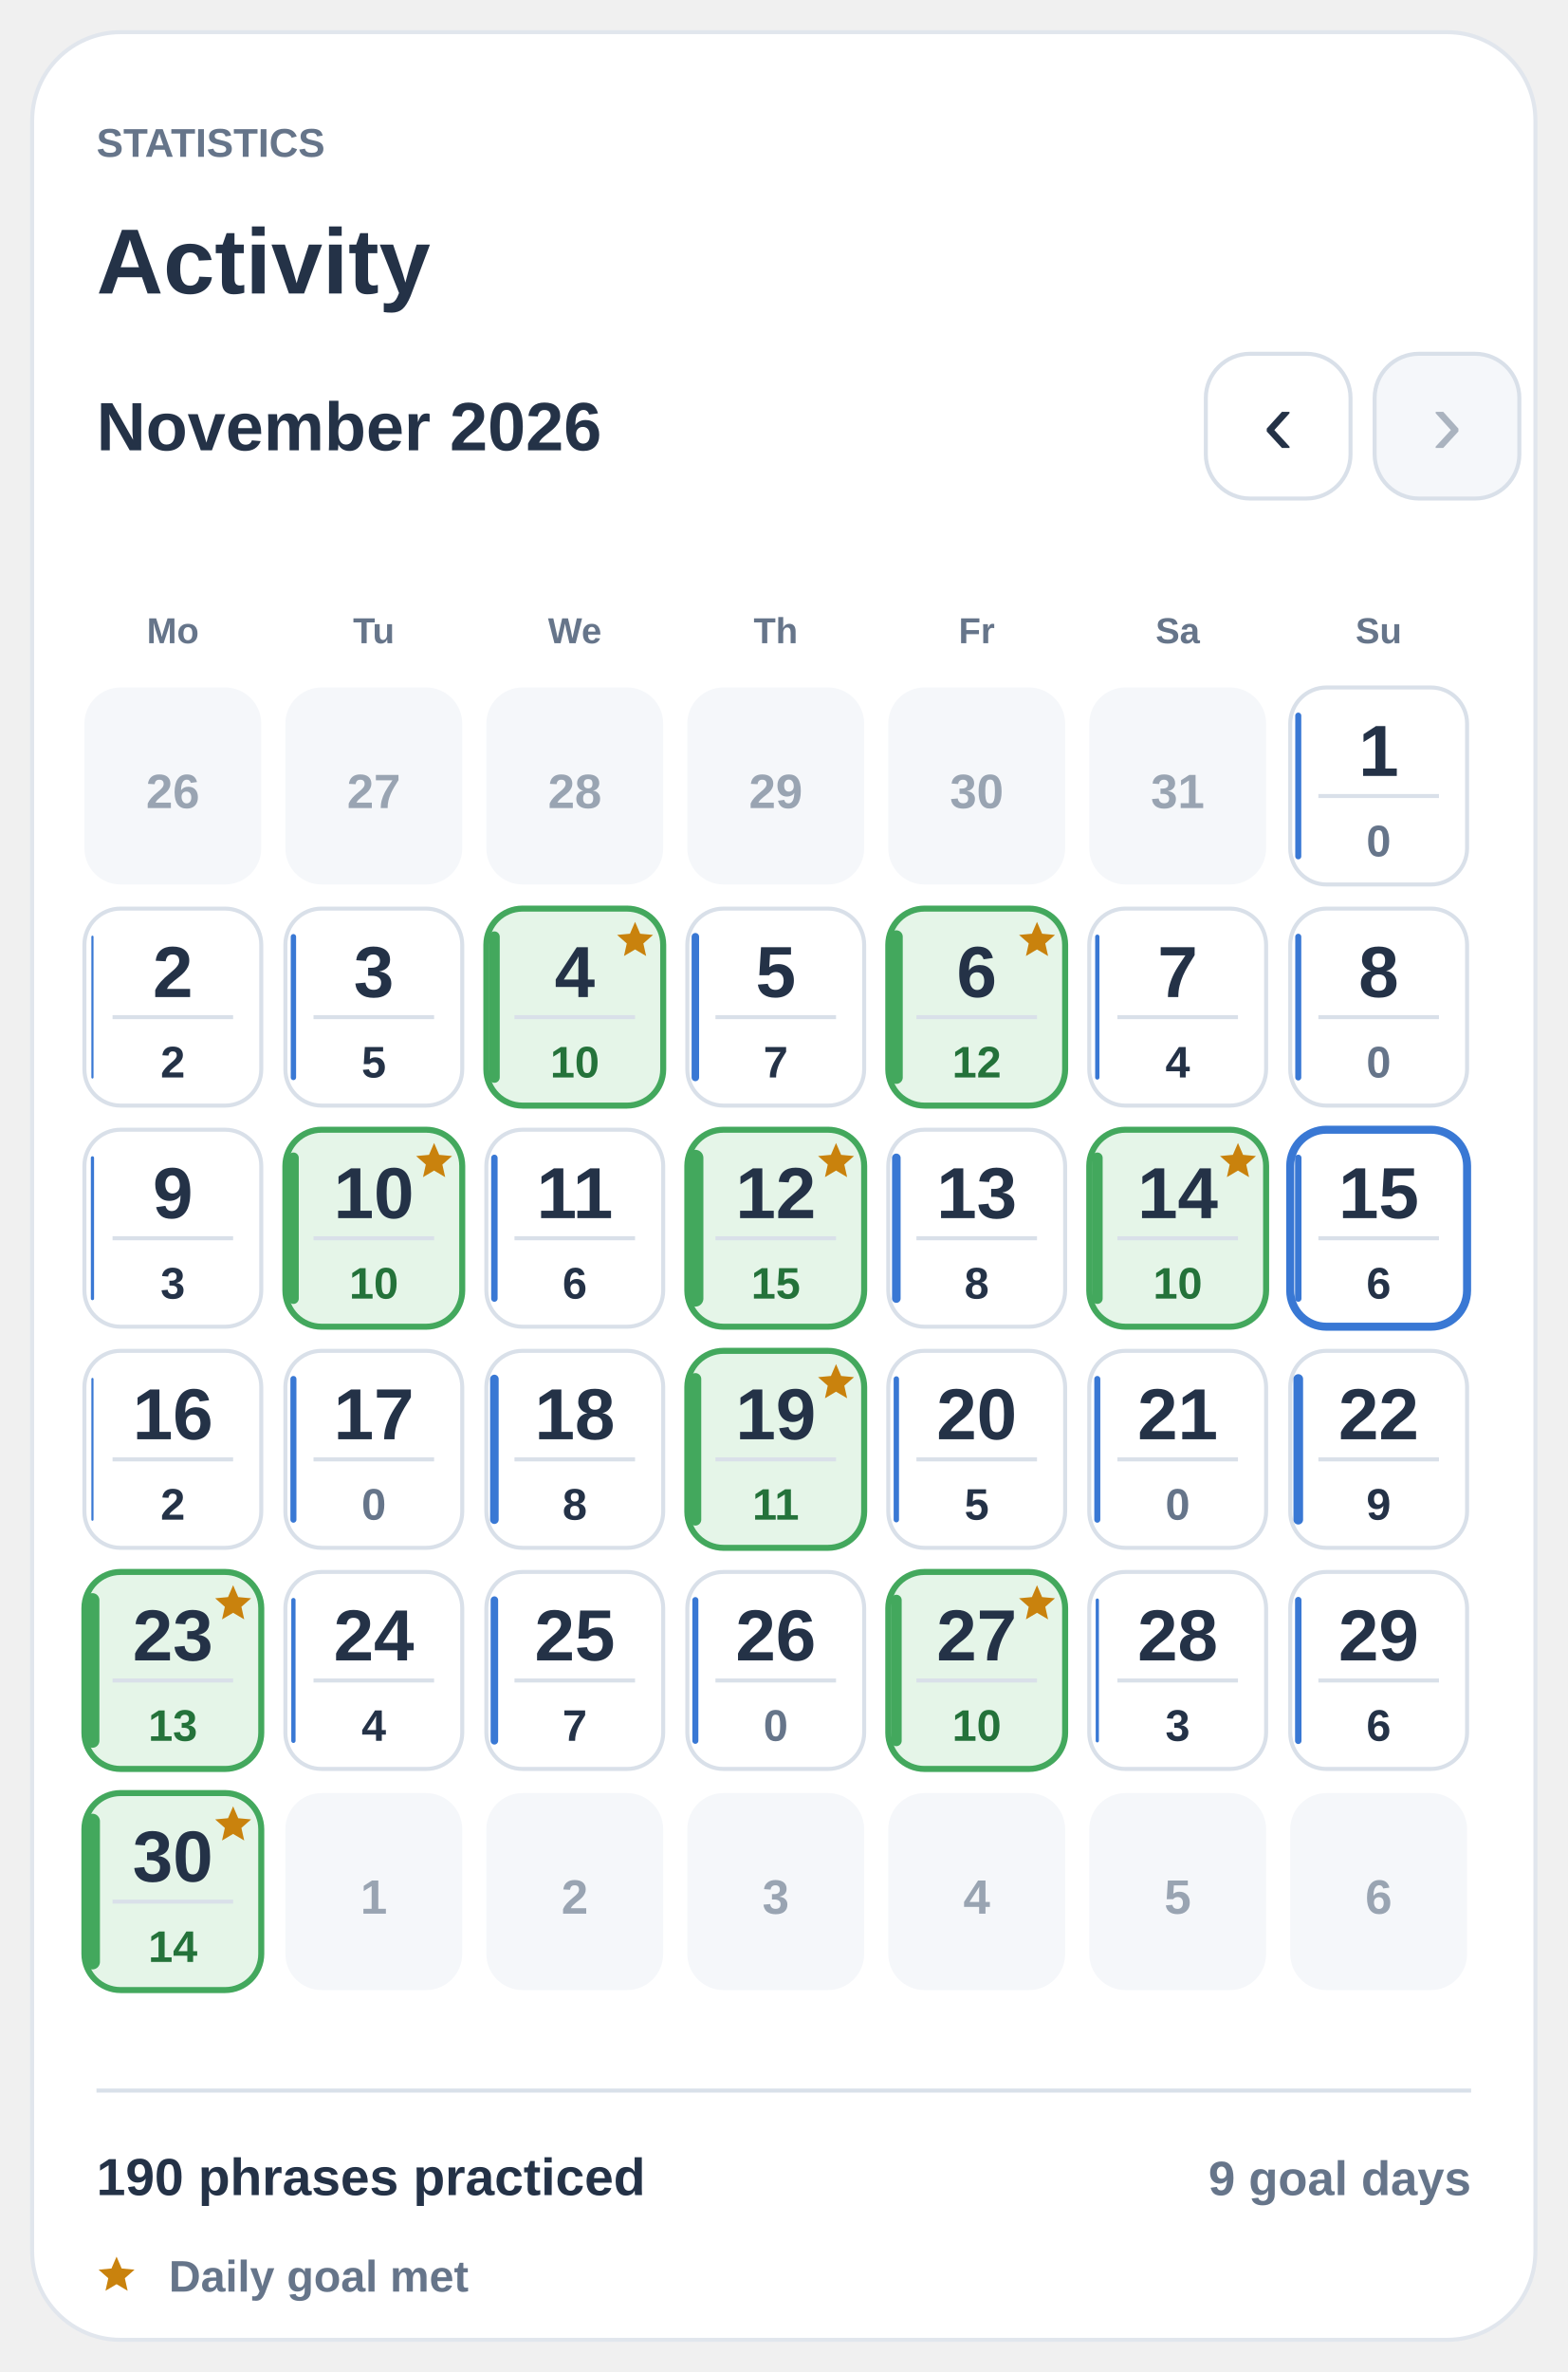
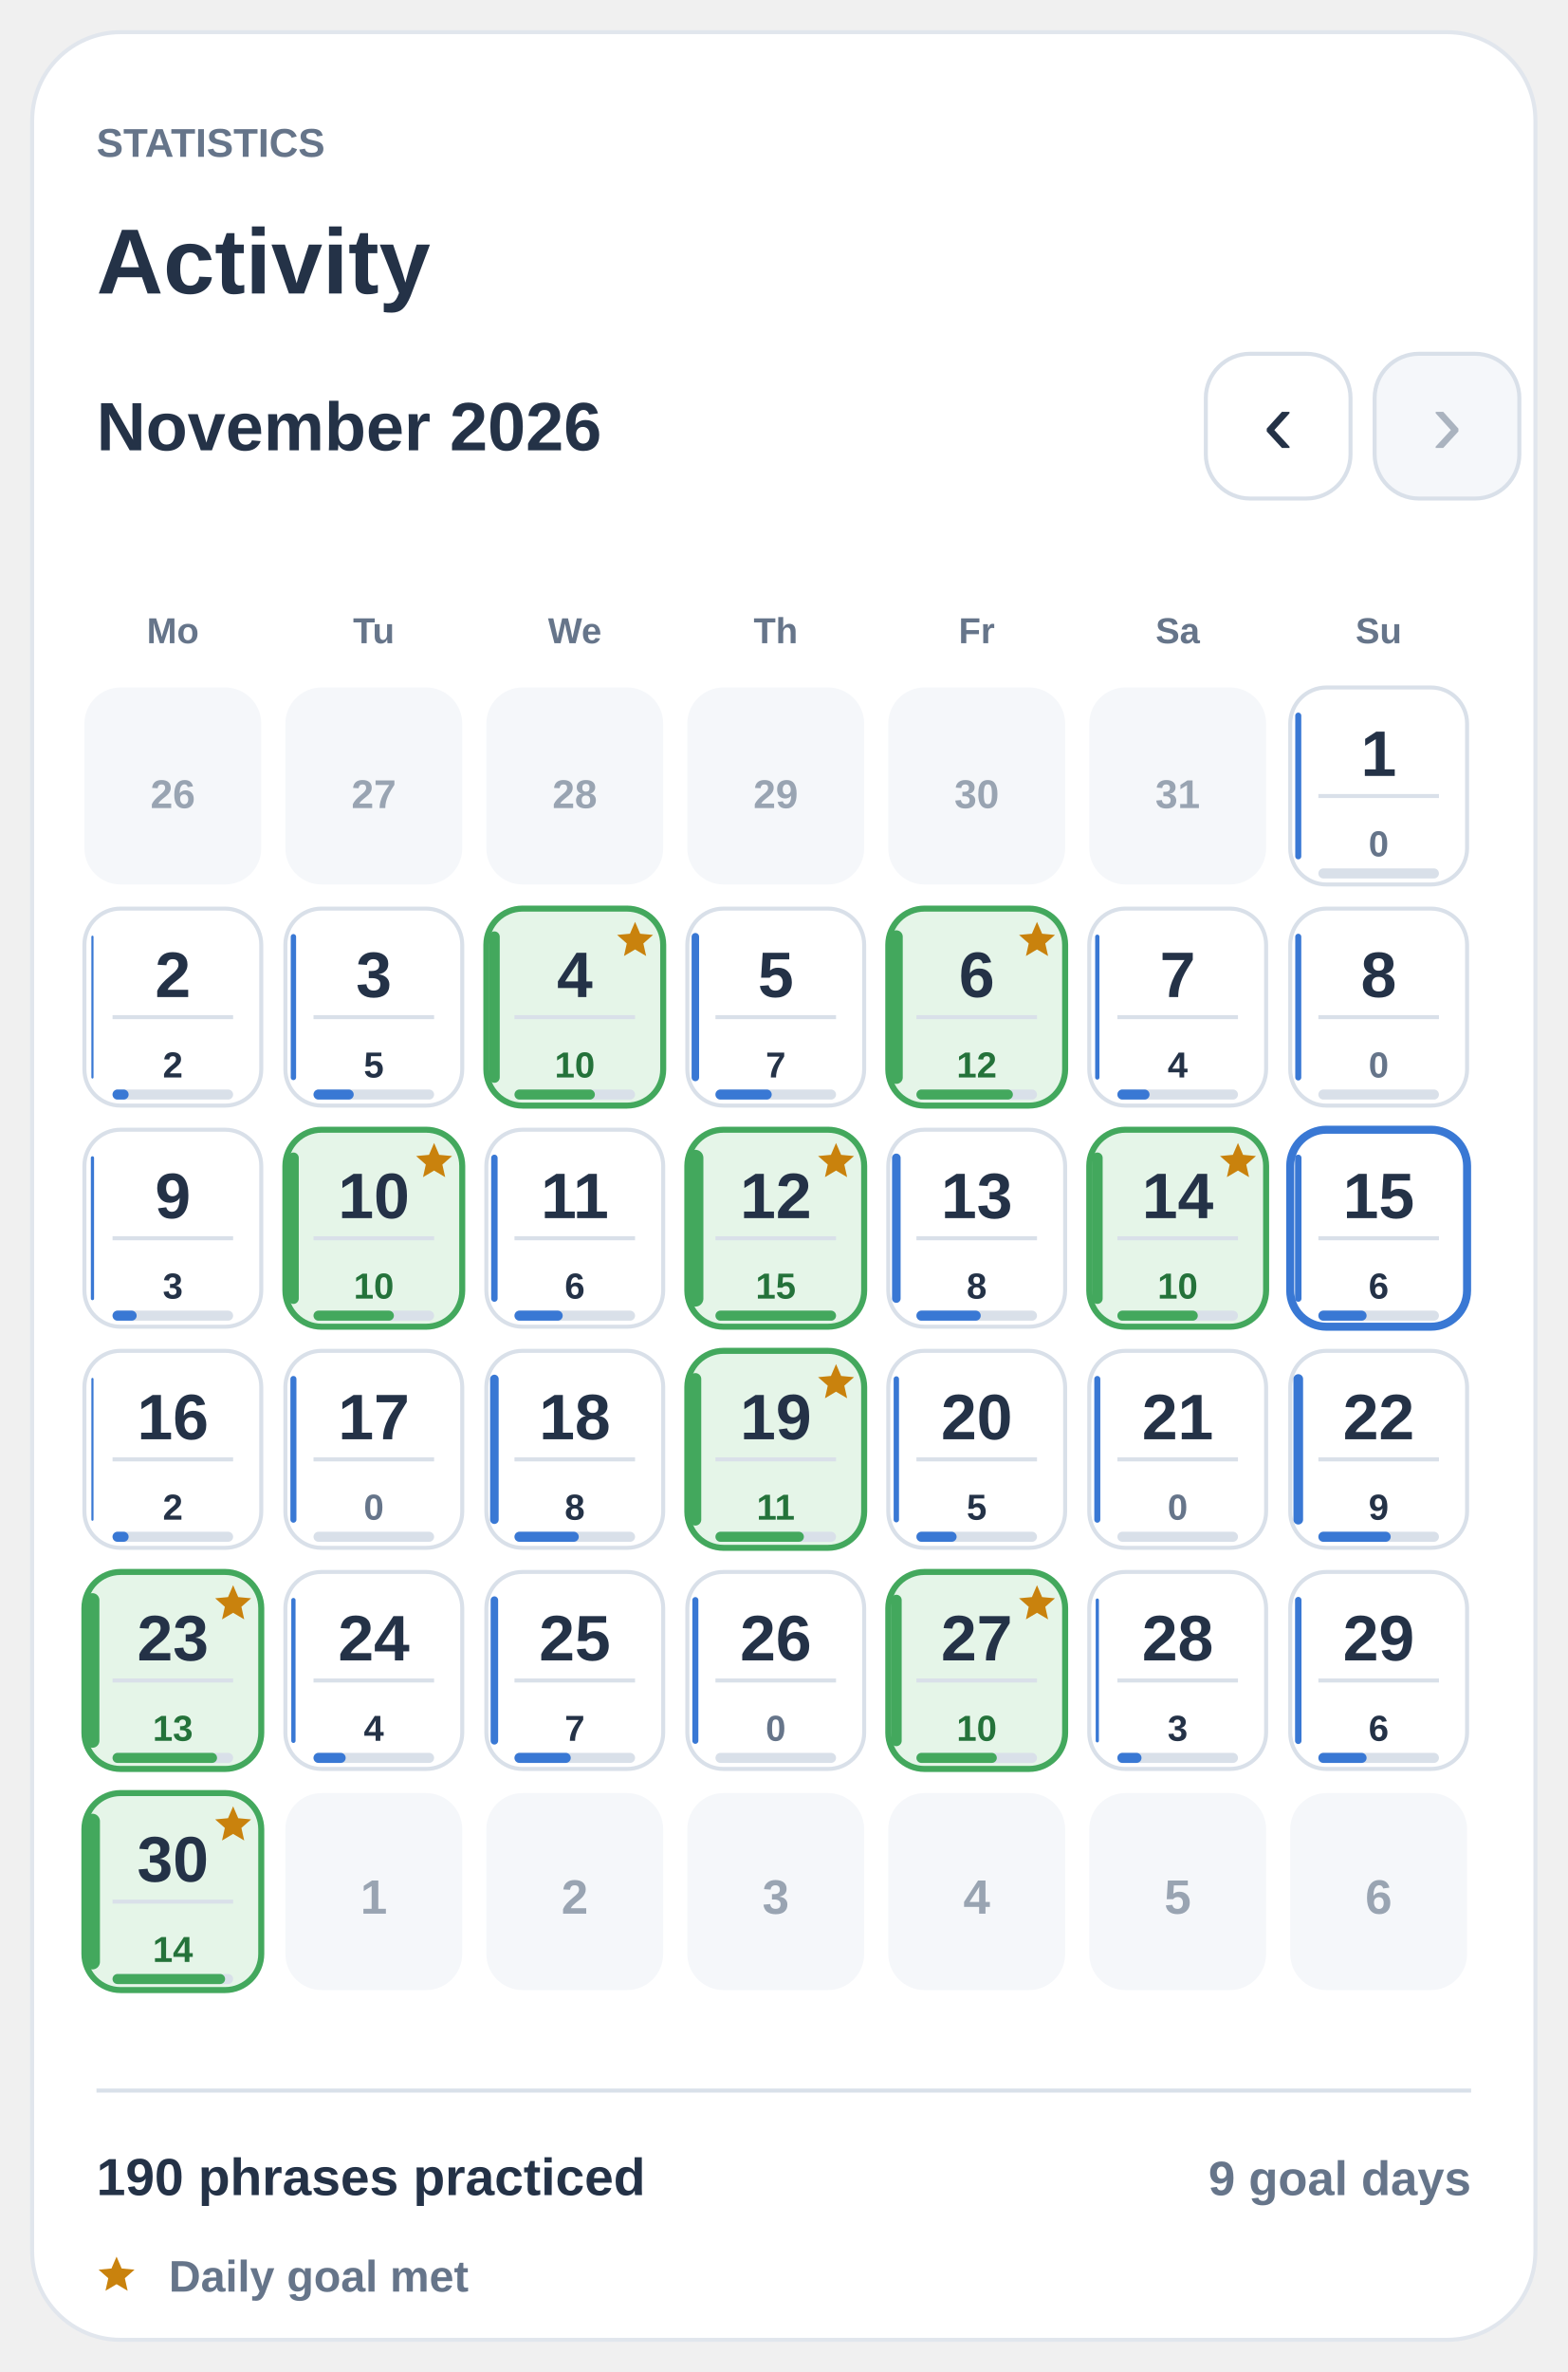
<svg xmlns="http://www.w3.org/2000/svg" viewBox="0 0 390 590" role="img" aria-labelledby="title description">
  <rect x="8" y="8" width="374" height="574" rx="22" fill="#ffffff" stroke="#e1e6ed" />
  <text x="24" y="39" fill="#66758a" font-family="Arial,sans-serif" font-size="10" font-weight="700" text-anchor="start">STATISTICS</text>
  <text x="24" y="73" fill="#243247" font-family="Arial,sans-serif" font-size="23" font-weight="700" text-anchor="start">Activity</text>
  <text x="24" y="112" fill="#243247" font-family="Arial,sans-serif" font-size="17" font-weight="700" text-anchor="start">November 2026</text>
  <g role="group" aria-label="Month navigation">
    <rect x="300" y="88" width="36" height="36" rx="11" fill="#ffffff" stroke="#d9e0e9" />
    <text x="318" y="113" fill="#243247" font-family="Arial,sans-serif" font-size="23" font-weight="400" text-anchor="middle">‹</text>
    <rect x="342" y="88" width="36" height="36" rx="11" fill="#f5f7fa" stroke="#d9e0e9" />
    <text x="360" y="113" fill="#aab3bf" font-family="Arial,sans-serif" font-size="23" font-weight="400" text-anchor="middle">›</text>
  </g>
  <g role="grid" aria-label="November 2026 practice activity">
    <text x="43" y="160" fill="#66758a" font-family="Arial,sans-serif" font-size="9" font-weight="700" text-anchor="middle">Mo</text>
    <text x="93" y="160" fill="#66758a" font-family="Arial,sans-serif" font-size="9" font-weight="700" text-anchor="middle">Tu</text>
    <text x="143" y="160" fill="#66758a" font-family="Arial,sans-serif" font-size="9" font-weight="700" text-anchor="middle">We</text>
    <text x="193" y="160" fill="#66758a" font-family="Arial,sans-serif" font-size="9" font-weight="700" text-anchor="middle">Th</text>
    <text x="243" y="160" fill="#66758a" font-family="Arial,sans-serif" font-size="9" font-weight="700" text-anchor="middle">Fr</text>
    <text x="293" y="160" fill="#66758a" font-family="Arial,sans-serif" font-size="9" font-weight="700" text-anchor="middle">Sa</text>
    <text x="343" y="160" fill="#66758a" font-family="Arial,sans-serif" font-size="9" font-weight="700" text-anchor="middle">Su</text>
    <rect x="21" y="171" width="44" height="49" rx="9" fill="#f5f7fa" />
-     <text x="43" y="201" fill="#99a4b2" font-family="Arial,sans-serif" font-size="12" font-weight="600" text-anchor="middle">26</text>
+     <text x="43" y="201" fill="#99a4b2" font-family="Arial,sans-serif" font-size="10" font-weight="600" text-anchor="middle">26</text>
    <rect x="71" y="171" width="44" height="49" rx="9" fill="#f5f7fa" />
-     <text x="93" y="201" fill="#99a4b2" font-family="Arial,sans-serif" font-size="12" font-weight="600" text-anchor="middle">27</text>
+     <text x="93" y="201" fill="#99a4b2" font-family="Arial,sans-serif" font-size="10" font-weight="600" text-anchor="middle">27</text>
    <rect x="121" y="171" width="44" height="49" rx="9" fill="#f5f7fa" />
-     <text x="143" y="201" fill="#99a4b2" font-family="Arial,sans-serif" font-size="12" font-weight="600" text-anchor="middle">28</text>
+     <text x="143" y="201" fill="#99a4b2" font-family="Arial,sans-serif" font-size="10" font-weight="600" text-anchor="middle">28</text>
    <rect x="171" y="171" width="44" height="49" rx="9" fill="#f5f7fa" />
-     <text x="193" y="201" fill="#99a4b2" font-family="Arial,sans-serif" font-size="12" font-weight="600" text-anchor="middle">29</text>
+     <text x="193" y="201" fill="#99a4b2" font-family="Arial,sans-serif" font-size="10" font-weight="600" text-anchor="middle">29</text>
    <rect x="221" y="171" width="44" height="49" rx="9" fill="#f5f7fa" />
-     <text x="243" y="201" fill="#99a4b2" font-family="Arial,sans-serif" font-size="12" font-weight="600" text-anchor="middle">30</text>
+     <text x="243" y="201" fill="#99a4b2" font-family="Arial,sans-serif" font-size="10" font-weight="600" text-anchor="middle">30</text>
    <rect x="271" y="171" width="44" height="49" rx="9" fill="#f5f7fa" />
-     <text x="293" y="201" fill="#99a4b2" font-family="Arial,sans-serif" font-size="12" font-weight="600" text-anchor="middle">31</text>
+     <text x="293" y="201" fill="#99a4b2" font-family="Arial,sans-serif" font-size="10" font-weight="600" text-anchor="middle">31</text>
    <g role="gridcell" aria-label="November 1: 0 phrases">
      <rect x="321" y="171" width="44" height="49" rx="9" fill="#ffffff" stroke="#d9e0e9" stroke-width="1" />
-       <text x="343" y="193" fill="#243247" font-family="Arial,sans-serif" font-size="18" font-weight="700" text-anchor="middle">1</text>
+       <text x="343" y="193" fill="#243247" font-family="Arial,sans-serif" font-size="16" font-weight="700" text-anchor="middle">1</text>
      <path d="M328 198H358" stroke="#d9e0e9" />
      <path d="M323 178v35" stroke="#3978d4" stroke-width="1.5" stroke-linecap="round" />
-       <text x="343" y="213" fill="#66758a" font-family="Arial,sans-serif" font-size="11" font-weight="600" text-anchor="middle">0</text>
+       <text x="343" y="213" fill="#66758a" font-family="Arial,sans-serif" font-size="9" font-weight="600" text-anchor="middle">0</text>
+       <rect x="328" y="216" width="30" height="2.5" rx="1.25" fill="#d9e0e9" />
+       <rect x="328" y="216" width="0.0" height="2.5" rx="1.25" fill="#3978d4" />
    </g>
    <g role="gridcell" aria-label="November 2: 2 phrases">
      <rect x="21" y="226" width="44" height="49" rx="9" fill="#ffffff" stroke="#d9e0e9" stroke-width="1" />
-       <text x="43" y="248" fill="#243247" font-family="Arial,sans-serif" font-size="18" font-weight="700" text-anchor="middle">2</text>
+       <text x="43" y="248" fill="#243247" font-family="Arial,sans-serif" font-size="16" font-weight="700" text-anchor="middle">2</text>
      <path d="M28 253H58" stroke="#d9e0e9" />
      <path d="M23 233v35" stroke="#3978d4" stroke-width="0.533" stroke-linecap="round" />
-       <text x="43" y="268" fill="#243247" font-family="Arial,sans-serif" font-size="11" font-weight="600" text-anchor="middle">2</text>
+       <text x="43" y="268" fill="#243247" font-family="Arial,sans-serif" font-size="9" font-weight="600" text-anchor="middle">2</text>
+       <rect x="28" y="271" width="30" height="2.5" rx="1.25" fill="#d9e0e9" />
+       <rect x="28" y="271" width="4.0" height="2.5" rx="1.25" fill="#3978d4" />
    </g>
    <g role="gridcell" aria-label="November 3: 5 phrases">
      <rect x="71" y="226" width="44" height="49" rx="9" fill="#ffffff" stroke="#d9e0e9" stroke-width="1" />
-       <text x="93" y="248" fill="#243247" font-family="Arial,sans-serif" font-size="18" font-weight="700" text-anchor="middle">3</text>
+       <text x="93" y="248" fill="#243247" font-family="Arial,sans-serif" font-size="16" font-weight="700" text-anchor="middle">3</text>
      <path d="M78 253H108" stroke="#d9e0e9" />
      <path d="M73 233v35" stroke="#3978d4" stroke-width="1.333" stroke-linecap="round" />
-       <text x="93" y="268" fill="#243247" font-family="Arial,sans-serif" font-size="11" font-weight="600" text-anchor="middle">5</text>
+       <text x="93" y="268" fill="#243247" font-family="Arial,sans-serif" font-size="9" font-weight="600" text-anchor="middle">5</text>
+       <rect x="78" y="271" width="30" height="2.5" rx="1.25" fill="#d9e0e9" />
+       <rect x="78" y="271" width="10.0" height="2.5" rx="1.25" fill="#3978d4" />
    </g>
    <g role="gridcell" aria-label="November 4: 10 phrases, daily goal met">
      <rect x="121" y="226" width="44" height="49" rx="9" fill="#e5f5e8" stroke="#43a85d" stroke-width="1.5" />
-       <text x="143" y="248" fill="#243247" font-family="Arial,sans-serif" font-size="18" font-weight="700" text-anchor="middle">4</text>
+       <text x="143" y="248" fill="#243247" font-family="Arial,sans-serif" font-size="16" font-weight="700" text-anchor="middle">4</text>
      <path d="M128 253H158" stroke="#d9e0e9" />
      <path d="M123 233v35" stroke="#43a85d" stroke-width="2.667" stroke-linecap="round" />
-       <text x="143" y="268" fill="#24723a" font-family="Arial,sans-serif" font-size="11" font-weight="600" text-anchor="middle">10</text>
+       <text x="143" y="268" fill="#24723a" font-family="Arial,sans-serif" font-size="9" font-weight="600" text-anchor="middle">10</text>
      <polygon points="158.00,229.30 159.27,232.25 162.47,232.55 160.06,234.67 160.76,237.80 158.00,236.16 155.24,237.80 155.94,234.67 153.53,232.55 156.73,232.25" fill="#c9820d" aria-hidden="true" />
+       <rect x="128" y="271" width="30" height="2.5" rx="1.25" fill="#d9e0e9" />
+       <rect x="128" y="271" width="20.0" height="2.5" rx="1.25" fill="#43a85d" />
    </g>
    <g role="gridcell" aria-label="November 5: 7 phrases">
      <rect x="171" y="226" width="44" height="49" rx="9" fill="#ffffff" stroke="#d9e0e9" stroke-width="1" />
-       <text x="193" y="248" fill="#243247" font-family="Arial,sans-serif" font-size="18" font-weight="700" text-anchor="middle">5</text>
+       <text x="193" y="248" fill="#243247" font-family="Arial,sans-serif" font-size="16" font-weight="700" text-anchor="middle">5</text>
      <path d="M178 253H208" stroke="#d9e0e9" />
      <path d="M173 233v35" stroke="#3978d4" stroke-width="1.867" stroke-linecap="round" />
-       <text x="193" y="268" fill="#243247" font-family="Arial,sans-serif" font-size="11" font-weight="600" text-anchor="middle">7</text>
+       <text x="193" y="268" fill="#243247" font-family="Arial,sans-serif" font-size="9" font-weight="600" text-anchor="middle">7</text>
+       <rect x="178" y="271" width="30" height="2.5" rx="1.25" fill="#d9e0e9" />
+       <rect x="178" y="271" width="14.0" height="2.5" rx="1.25" fill="#3978d4" />
    </g>
    <g role="gridcell" aria-label="November 6: 12 phrases, daily goal met">
      <rect x="221" y="226" width="44" height="49" rx="9" fill="#e5f5e8" stroke="#43a85d" stroke-width="1.5" />
-       <text x="243" y="248" fill="#243247" font-family="Arial,sans-serif" font-size="18" font-weight="700" text-anchor="middle">6</text>
+       <text x="243" y="248" fill="#243247" font-family="Arial,sans-serif" font-size="16" font-weight="700" text-anchor="middle">6</text>
      <path d="M228 253H258" stroke="#d9e0e9" />
      <path d="M223 233v35" stroke="#43a85d" stroke-width="3.2" stroke-linecap="round" />
-       <text x="243" y="268" fill="#24723a" font-family="Arial,sans-serif" font-size="11" font-weight="600" text-anchor="middle">12</text>
+       <text x="243" y="268" fill="#24723a" font-family="Arial,sans-serif" font-size="9" font-weight="600" text-anchor="middle">12</text>
      <polygon points="258.00,229.30 259.27,232.25 262.47,232.55 260.06,234.67 260.76,237.80 258.00,236.16 255.24,237.80 255.94,234.67 253.53,232.55 256.73,232.25" fill="#c9820d" aria-hidden="true" />
+       <rect x="228" y="271" width="30" height="2.5" rx="1.25" fill="#d9e0e9" />
+       <rect x="228" y="271" width="24.0" height="2.5" rx="1.25" fill="#43a85d" />
    </g>
    <g role="gridcell" aria-label="November 7: 4 phrases">
      <rect x="271" y="226" width="44" height="49" rx="9" fill="#ffffff" stroke="#d9e0e9" stroke-width="1" />
-       <text x="293" y="248" fill="#243247" font-family="Arial,sans-serif" font-size="18" font-weight="700" text-anchor="middle">7</text>
+       <text x="293" y="248" fill="#243247" font-family="Arial,sans-serif" font-size="16" font-weight="700" text-anchor="middle">7</text>
      <path d="M278 253H308" stroke="#d9e0e9" />
      <path d="M273 233v35" stroke="#3978d4" stroke-width="1.067" stroke-linecap="round" />
-       <text x="293" y="268" fill="#243247" font-family="Arial,sans-serif" font-size="11" font-weight="600" text-anchor="middle">4</text>
+       <text x="293" y="268" fill="#243247" font-family="Arial,sans-serif" font-size="9" font-weight="600" text-anchor="middle">4</text>
+       <rect x="278" y="271" width="30" height="2.5" rx="1.25" fill="#d9e0e9" />
+       <rect x="278" y="271" width="8.0" height="2.5" rx="1.25" fill="#3978d4" />
    </g>
    <g role="gridcell" aria-label="November 8: 0 phrases">
      <rect x="321" y="226" width="44" height="49" rx="9" fill="#ffffff" stroke="#d9e0e9" stroke-width="1" />
-       <text x="343" y="248" fill="#243247" font-family="Arial,sans-serif" font-size="18" font-weight="700" text-anchor="middle">8</text>
+       <text x="343" y="248" fill="#243247" font-family="Arial,sans-serif" font-size="16" font-weight="700" text-anchor="middle">8</text>
      <path d="M328 253H358" stroke="#d9e0e9" />
      <path d="M323 233v35" stroke="#3978d4" stroke-width="1.5" stroke-linecap="round" />
-       <text x="343" y="268" fill="#66758a" font-family="Arial,sans-serif" font-size="11" font-weight="600" text-anchor="middle">0</text>
+       <text x="343" y="268" fill="#66758a" font-family="Arial,sans-serif" font-size="9" font-weight="600" text-anchor="middle">0</text>
+       <rect x="328" y="271" width="30" height="2.5" rx="1.25" fill="#d9e0e9" />
+       <rect x="328" y="271" width="0.0" height="2.5" rx="1.25" fill="#3978d4" />
    </g>
    <g role="gridcell" aria-label="November 9: 3 phrases">
      <rect x="21" y="281" width="44" height="49" rx="9" fill="#ffffff" stroke="#d9e0e9" stroke-width="1" />
-       <text x="43" y="303" fill="#243247" font-family="Arial,sans-serif" font-size="18" font-weight="700" text-anchor="middle">9</text>
+       <text x="43" y="303" fill="#243247" font-family="Arial,sans-serif" font-size="16" font-weight="700" text-anchor="middle">9</text>
      <path d="M28 308H58" stroke="#d9e0e9" />
      <path d="M23 288v35" stroke="#3978d4" stroke-width="0.8" stroke-linecap="round" />
-       <text x="43" y="323" fill="#243247" font-family="Arial,sans-serif" font-size="11" font-weight="600" text-anchor="middle">3</text>
+       <text x="43" y="323" fill="#243247" font-family="Arial,sans-serif" font-size="9" font-weight="600" text-anchor="middle">3</text>
+       <rect x="28" y="326" width="30" height="2.5" rx="1.25" fill="#d9e0e9" />
+       <rect x="28" y="326" width="6.0" height="2.5" rx="1.25" fill="#3978d4" />
    </g>
    <g role="gridcell" aria-label="November 10: 10 phrases, daily goal met">
      <rect x="71" y="281" width="44" height="49" rx="9" fill="#e5f5e8" stroke="#43a85d" stroke-width="1.5" />
-       <text x="93" y="303" fill="#243247" font-family="Arial,sans-serif" font-size="18" font-weight="700" text-anchor="middle">10</text>
+       <text x="93" y="303" fill="#243247" font-family="Arial,sans-serif" font-size="16" font-weight="700" text-anchor="middle">10</text>
      <path d="M78 308H108" stroke="#d9e0e9" />
      <path d="M73 288v35" stroke="#43a85d" stroke-width="2.667" stroke-linecap="round" />
-       <text x="93" y="323" fill="#24723a" font-family="Arial,sans-serif" font-size="11" font-weight="600" text-anchor="middle">10</text>
+       <text x="93" y="323" fill="#24723a" font-family="Arial,sans-serif" font-size="9" font-weight="600" text-anchor="middle">10</text>
      <polygon points="108.00,284.30 109.27,287.25 112.47,287.55 110.06,289.67 110.76,292.80 108.00,291.16 105.24,292.80 105.94,289.67 103.53,287.55 106.73,287.25" fill="#c9820d" aria-hidden="true" />
+       <rect x="78" y="326" width="30" height="2.5" rx="1.25" fill="#d9e0e9" />
+       <rect x="78" y="326" width="20.0" height="2.5" rx="1.25" fill="#43a85d" />
    </g>
    <g role="gridcell" aria-label="November 11: 6 phrases">
      <rect x="121" y="281" width="44" height="49" rx="9" fill="#ffffff" stroke="#d9e0e9" stroke-width="1" />
-       <text x="143" y="303" fill="#243247" font-family="Arial,sans-serif" font-size="18" font-weight="700" text-anchor="middle">11</text>
+       <text x="143" y="303" fill="#243247" font-family="Arial,sans-serif" font-size="16" font-weight="700" text-anchor="middle">11</text>
      <path d="M128 308H158" stroke="#d9e0e9" />
      <path d="M123 288v35" stroke="#3978d4" stroke-width="1.6" stroke-linecap="round" />
-       <text x="143" y="323" fill="#243247" font-family="Arial,sans-serif" font-size="11" font-weight="600" text-anchor="middle">6</text>
+       <text x="143" y="323" fill="#243247" font-family="Arial,sans-serif" font-size="9" font-weight="600" text-anchor="middle">6</text>
+       <rect x="128" y="326" width="30" height="2.5" rx="1.25" fill="#d9e0e9" />
+       <rect x="128" y="326" width="12.0" height="2.5" rx="1.25" fill="#3978d4" />
    </g>
    <g role="gridcell" aria-label="November 12: 15 phrases, daily goal met">
      <rect x="171" y="281" width="44" height="49" rx="9" fill="#e5f5e8" stroke="#43a85d" stroke-width="1.5" />
-       <text x="193" y="303" fill="#243247" font-family="Arial,sans-serif" font-size="18" font-weight="700" text-anchor="middle">12</text>
+       <text x="193" y="303" fill="#243247" font-family="Arial,sans-serif" font-size="16" font-weight="700" text-anchor="middle">12</text>
      <path d="M178 308H208" stroke="#d9e0e9" />
      <path d="M173 288v35" stroke="#43a85d" stroke-width="4" stroke-linecap="round" />
-       <text x="193" y="323" fill="#24723a" font-family="Arial,sans-serif" font-size="11" font-weight="600" text-anchor="middle">15</text>
+       <text x="193" y="323" fill="#24723a" font-family="Arial,sans-serif" font-size="9" font-weight="600" text-anchor="middle">15</text>
      <polygon points="208.00,284.30 209.27,287.25 212.47,287.55 210.06,289.67 210.76,292.80 208.00,291.16 205.24,292.80 205.94,289.67 203.53,287.55 206.73,287.25" fill="#c9820d" aria-hidden="true" />
+       <rect x="178" y="326" width="30" height="2.5" rx="1.25" fill="#d9e0e9" />
+       <rect x="178" y="326" width="30.0" height="2.5" rx="1.25" fill="#43a85d" />
    </g>
    <g role="gridcell" aria-label="November 13: 8 phrases">
      <rect x="221" y="281" width="44" height="49" rx="9" fill="#ffffff" stroke="#d9e0e9" stroke-width="1" />
-       <text x="243" y="303" fill="#243247" font-family="Arial,sans-serif" font-size="18" font-weight="700" text-anchor="middle">13</text>
+       <text x="243" y="303" fill="#243247" font-family="Arial,sans-serif" font-size="16" font-weight="700" text-anchor="middle">13</text>
      <path d="M228 308H258" stroke="#d9e0e9" />
      <path d="M223 288v35" stroke="#3978d4" stroke-width="2.133" stroke-linecap="round" />
-       <text x="243" y="323" fill="#243247" font-family="Arial,sans-serif" font-size="11" font-weight="600" text-anchor="middle">8</text>
+       <text x="243" y="323" fill="#243247" font-family="Arial,sans-serif" font-size="9" font-weight="600" text-anchor="middle">8</text>
+       <rect x="228" y="326" width="30" height="2.5" rx="1.25" fill="#d9e0e9" />
+       <rect x="228" y="326" width="16.0" height="2.5" rx="1.25" fill="#3978d4" />
    </g>
    <g role="gridcell" aria-label="November 14: 10 phrases, daily goal met">
      <rect x="271" y="281" width="44" height="49" rx="9" fill="#e5f5e8" stroke="#43a85d" stroke-width="1.5" />
-       <text x="293" y="303" fill="#243247" font-family="Arial,sans-serif" font-size="18" font-weight="700" text-anchor="middle">14</text>
+       <text x="293" y="303" fill="#243247" font-family="Arial,sans-serif" font-size="16" font-weight="700" text-anchor="middle">14</text>
      <path d="M278 308H308" stroke="#d9e0e9" />
      <path d="M273 288v35" stroke="#43a85d" stroke-width="2.667" stroke-linecap="round" />
-       <text x="293" y="323" fill="#24723a" font-family="Arial,sans-serif" font-size="11" font-weight="600" text-anchor="middle">10</text>
+       <text x="293" y="323" fill="#24723a" font-family="Arial,sans-serif" font-size="9" font-weight="600" text-anchor="middle">10</text>
      <polygon points="308.00,284.30 309.27,287.25 312.47,287.55 310.06,289.67 310.76,292.80 308.00,291.16 305.24,292.80 305.94,289.67 303.53,287.55 306.73,287.25" fill="#c9820d" aria-hidden="true" />
+       <rect x="278" y="326" width="30" height="2.5" rx="1.25" fill="#d9e0e9" />
+       <rect x="278" y="326" width="20.0" height="2.5" rx="1.25" fill="#43a85d" />
    </g>
    <g role="gridcell" aria-label="November 15: 6 phrases, today">
      <rect x="321" y="281" width="44" height="49" rx="9" fill="#ffffff" stroke="#3978d4" stroke-width="2" />
-       <text x="343" y="303" fill="#243247" font-family="Arial,sans-serif" font-size="18" font-weight="700" text-anchor="middle">15</text>
+       <text x="343" y="303" fill="#243247" font-family="Arial,sans-serif" font-size="16" font-weight="700" text-anchor="middle">15</text>
      <path d="M328 308H358" stroke="#d9e0e9" />
      <path d="M323 288v35" stroke="#3978d4" stroke-width="1.6" stroke-linecap="round" />
-       <text x="343" y="323" fill="#243247" font-family="Arial,sans-serif" font-size="11" font-weight="600" text-anchor="middle">6</text>
+       <text x="343" y="323" fill="#243247" font-family="Arial,sans-serif" font-size="9" font-weight="600" text-anchor="middle">6</text>
+       <rect x="328" y="326" width="30" height="2.5" rx="1.25" fill="#d9e0e9" />
+       <rect x="328" y="326" width="12.0" height="2.5" rx="1.25" fill="#3978d4" />
    </g>
    <g role="gridcell" aria-label="November 16: 2 phrases">
      <rect x="21" y="336" width="44" height="49" rx="9" fill="#ffffff" stroke="#d9e0e9" stroke-width="1" />
-       <text x="43" y="358" fill="#243247" font-family="Arial,sans-serif" font-size="18" font-weight="700" text-anchor="middle">16</text>
+       <text x="43" y="358" fill="#243247" font-family="Arial,sans-serif" font-size="16" font-weight="700" text-anchor="middle">16</text>
      <path d="M28 363H58" stroke="#d9e0e9" />
      <path d="M23 343v35" stroke="#3978d4" stroke-width="0.533" stroke-linecap="round" />
-       <text x="43" y="378" fill="#243247" font-family="Arial,sans-serif" font-size="11" font-weight="600" text-anchor="middle">2</text>
+       <text x="43" y="378" fill="#243247" font-family="Arial,sans-serif" font-size="9" font-weight="600" text-anchor="middle">2</text>
+       <rect x="28" y="381" width="30" height="2.5" rx="1.25" fill="#d9e0e9" />
+       <rect x="28" y="381" width="4.0" height="2.5" rx="1.25" fill="#3978d4" />
    </g>
    <g role="gridcell" aria-label="November 17: 0 phrases">
      <rect x="71" y="336" width="44" height="49" rx="9" fill="#ffffff" stroke="#d9e0e9" stroke-width="1" />
-       <text x="93" y="358" fill="#243247" font-family="Arial,sans-serif" font-size="18" font-weight="700" text-anchor="middle">17</text>
+       <text x="93" y="358" fill="#243247" font-family="Arial,sans-serif" font-size="16" font-weight="700" text-anchor="middle">17</text>
      <path d="M78 363H108" stroke="#d9e0e9" />
      <path d="M73 343v35" stroke="#3978d4" stroke-width="1.5" stroke-linecap="round" />
-       <text x="93" y="378" fill="#66758a" font-family="Arial,sans-serif" font-size="11" font-weight="600" text-anchor="middle">0</text>
+       <text x="93" y="378" fill="#66758a" font-family="Arial,sans-serif" font-size="9" font-weight="600" text-anchor="middle">0</text>
+       <rect x="78" y="381" width="30" height="2.5" rx="1.25" fill="#d9e0e9" />
+       <rect x="78" y="381" width="0.0" height="2.5" rx="1.25" fill="#3978d4" />
    </g>
    <g role="gridcell" aria-label="November 18: 8 phrases">
      <rect x="121" y="336" width="44" height="49" rx="9" fill="#ffffff" stroke="#d9e0e9" stroke-width="1" />
-       <text x="143" y="358" fill="#243247" font-family="Arial,sans-serif" font-size="18" font-weight="700" text-anchor="middle">18</text>
+       <text x="143" y="358" fill="#243247" font-family="Arial,sans-serif" font-size="16" font-weight="700" text-anchor="middle">18</text>
      <path d="M128 363H158" stroke="#d9e0e9" />
      <path d="M123 343v35" stroke="#3978d4" stroke-width="2.133" stroke-linecap="round" />
-       <text x="143" y="378" fill="#243247" font-family="Arial,sans-serif" font-size="11" font-weight="600" text-anchor="middle">8</text>
+       <text x="143" y="378" fill="#243247" font-family="Arial,sans-serif" font-size="9" font-weight="600" text-anchor="middle">8</text>
+       <rect x="128" y="381" width="30" height="2.5" rx="1.25" fill="#d9e0e9" />
+       <rect x="128" y="381" width="16.0" height="2.5" rx="1.25" fill="#3978d4" />
    </g>
    <g role="gridcell" aria-label="November 19: 11 phrases, daily goal met">
      <rect x="171" y="336" width="44" height="49" rx="9" fill="#e5f5e8" stroke="#43a85d" stroke-width="1.5" />
-       <text x="193" y="358" fill="#243247" font-family="Arial,sans-serif" font-size="18" font-weight="700" text-anchor="middle">19</text>
+       <text x="193" y="358" fill="#243247" font-family="Arial,sans-serif" font-size="16" font-weight="700" text-anchor="middle">19</text>
      <path d="M178 363H208" stroke="#d9e0e9" />
      <path d="M173 343v35" stroke="#43a85d" stroke-width="2.933" stroke-linecap="round" />
-       <text x="193" y="378" fill="#24723a" font-family="Arial,sans-serif" font-size="11" font-weight="600" text-anchor="middle">11</text>
+       <text x="193" y="378" fill="#24723a" font-family="Arial,sans-serif" font-size="9" font-weight="600" text-anchor="middle">11</text>
      <polygon points="208.00,339.30 209.27,342.25 212.47,342.55 210.06,344.67 210.76,347.80 208.00,346.16 205.24,347.80 205.94,344.67 203.53,342.55 206.73,342.25" fill="#c9820d" aria-hidden="true" />
+       <rect x="178" y="381" width="30" height="2.5" rx="1.25" fill="#d9e0e9" />
+       <rect x="178" y="381" width="22.0" height="2.5" rx="1.25" fill="#43a85d" />
    </g>
    <g role="gridcell" aria-label="November 20: 5 phrases">
      <rect x="221" y="336" width="44" height="49" rx="9" fill="#ffffff" stroke="#d9e0e9" stroke-width="1" />
-       <text x="243" y="358" fill="#243247" font-family="Arial,sans-serif" font-size="18" font-weight="700" text-anchor="middle">20</text>
+       <text x="243" y="358" fill="#243247" font-family="Arial,sans-serif" font-size="16" font-weight="700" text-anchor="middle">20</text>
      <path d="M228 363H258" stroke="#d9e0e9" />
      <path d="M223 343v35" stroke="#3978d4" stroke-width="1.333" stroke-linecap="round" />
-       <text x="243" y="378" fill="#243247" font-family="Arial,sans-serif" font-size="11" font-weight="600" text-anchor="middle">5</text>
+       <text x="243" y="378" fill="#243247" font-family="Arial,sans-serif" font-size="9" font-weight="600" text-anchor="middle">5</text>
+       <rect x="228" y="381" width="30" height="2.5" rx="1.25" fill="#d9e0e9" />
+       <rect x="228" y="381" width="10.0" height="2.5" rx="1.25" fill="#3978d4" />
    </g>
    <g role="gridcell" aria-label="November 21: 0 phrases">
      <rect x="271" y="336" width="44" height="49" rx="9" fill="#ffffff" stroke="#d9e0e9" stroke-width="1" />
-       <text x="293" y="358" fill="#243247" font-family="Arial,sans-serif" font-size="18" font-weight="700" text-anchor="middle">21</text>
+       <text x="293" y="358" fill="#243247" font-family="Arial,sans-serif" font-size="16" font-weight="700" text-anchor="middle">21</text>
      <path d="M278 363H308" stroke="#d9e0e9" />
      <path d="M273 343v35" stroke="#3978d4" stroke-width="1.5" stroke-linecap="round" />
-       <text x="293" y="378" fill="#66758a" font-family="Arial,sans-serif" font-size="11" font-weight="600" text-anchor="middle">0</text>
+       <text x="293" y="378" fill="#66758a" font-family="Arial,sans-serif" font-size="9" font-weight="600" text-anchor="middle">0</text>
+       <rect x="278" y="381" width="30" height="2.5" rx="1.25" fill="#d9e0e9" />
+       <rect x="278" y="381" width="0.0" height="2.5" rx="1.25" fill="#3978d4" />
    </g>
    <g role="gridcell" aria-label="November 22: 9 phrases">
      <rect x="321" y="336" width="44" height="49" rx="9" fill="#ffffff" stroke="#d9e0e9" stroke-width="1" />
-       <text x="343" y="358" fill="#243247" font-family="Arial,sans-serif" font-size="18" font-weight="700" text-anchor="middle">22</text>
+       <text x="343" y="358" fill="#243247" font-family="Arial,sans-serif" font-size="16" font-weight="700" text-anchor="middle">22</text>
      <path d="M328 363H358" stroke="#d9e0e9" />
      <path d="M323 343v35" stroke="#3978d4" stroke-width="2.4" stroke-linecap="round" />
-       <text x="343" y="378" fill="#243247" font-family="Arial,sans-serif" font-size="11" font-weight="600" text-anchor="middle">9</text>
+       <text x="343" y="378" fill="#243247" font-family="Arial,sans-serif" font-size="9" font-weight="600" text-anchor="middle">9</text>
+       <rect x="328" y="381" width="30" height="2.5" rx="1.25" fill="#d9e0e9" />
+       <rect x="328" y="381" width="18.0" height="2.5" rx="1.25" fill="#3978d4" />
    </g>
    <g role="gridcell" aria-label="November 23: 13 phrases, daily goal met">
      <rect x="21" y="391" width="44" height="49" rx="9" fill="#e5f5e8" stroke="#43a85d" stroke-width="1.5" />
-       <text x="43" y="413" fill="#243247" font-family="Arial,sans-serif" font-size="18" font-weight="700" text-anchor="middle">23</text>
+       <text x="43" y="413" fill="#243247" font-family="Arial,sans-serif" font-size="16" font-weight="700" text-anchor="middle">23</text>
      <path d="M28 418H58" stroke="#d9e0e9" />
      <path d="M23 398v35" stroke="#43a85d" stroke-width="3.467" stroke-linecap="round" />
-       <text x="43" y="433" fill="#24723a" font-family="Arial,sans-serif" font-size="11" font-weight="600" text-anchor="middle">13</text>
+       <text x="43" y="433" fill="#24723a" font-family="Arial,sans-serif" font-size="9" font-weight="600" text-anchor="middle">13</text>
      <polygon points="58.00,394.30 59.27,397.25 62.47,397.55 60.06,399.67 60.76,402.80 58.00,401.16 55.24,402.80 55.94,399.67 53.53,397.55 56.73,397.25" fill="#c9820d" aria-hidden="true" />
+       <rect x="28" y="436" width="30" height="2.5" rx="1.25" fill="#d9e0e9" />
+       <rect x="28" y="436" width="26.0" height="2.5" rx="1.25" fill="#43a85d" />
    </g>
    <g role="gridcell" aria-label="November 24: 4 phrases">
      <rect x="71" y="391" width="44" height="49" rx="9" fill="#ffffff" stroke="#d9e0e9" stroke-width="1" />
-       <text x="93" y="413" fill="#243247" font-family="Arial,sans-serif" font-size="18" font-weight="700" text-anchor="middle">24</text>
+       <text x="93" y="413" fill="#243247" font-family="Arial,sans-serif" font-size="16" font-weight="700" text-anchor="middle">24</text>
      <path d="M78 418H108" stroke="#d9e0e9" />
      <path d="M73 398v35" stroke="#3978d4" stroke-width="1.067" stroke-linecap="round" />
-       <text x="93" y="433" fill="#243247" font-family="Arial,sans-serif" font-size="11" font-weight="600" text-anchor="middle">4</text>
+       <text x="93" y="433" fill="#243247" font-family="Arial,sans-serif" font-size="9" font-weight="600" text-anchor="middle">4</text>
+       <rect x="78" y="436" width="30" height="2.5" rx="1.25" fill="#d9e0e9" />
+       <rect x="78" y="436" width="8.0" height="2.5" rx="1.25" fill="#3978d4" />
    </g>
    <g role="gridcell" aria-label="November 25: 7 phrases">
      <rect x="121" y="391" width="44" height="49" rx="9" fill="#ffffff" stroke="#d9e0e9" stroke-width="1" />
-       <text x="143" y="413" fill="#243247" font-family="Arial,sans-serif" font-size="18" font-weight="700" text-anchor="middle">25</text>
+       <text x="143" y="413" fill="#243247" font-family="Arial,sans-serif" font-size="16" font-weight="700" text-anchor="middle">25</text>
      <path d="M128 418H158" stroke="#d9e0e9" />
      <path d="M123 398v35" stroke="#3978d4" stroke-width="1.867" stroke-linecap="round" />
-       <text x="143" y="433" fill="#243247" font-family="Arial,sans-serif" font-size="11" font-weight="600" text-anchor="middle">7</text>
+       <text x="143" y="433" fill="#243247" font-family="Arial,sans-serif" font-size="9" font-weight="600" text-anchor="middle">7</text>
+       <rect x="128" y="436" width="30" height="2.5" rx="1.25" fill="#d9e0e9" />
+       <rect x="128" y="436" width="14.0" height="2.5" rx="1.25" fill="#3978d4" />
    </g>
    <g role="gridcell" aria-label="November 26: 0 phrases">
      <rect x="171" y="391" width="44" height="49" rx="9" fill="#ffffff" stroke="#d9e0e9" stroke-width="1" />
-       <text x="193" y="413" fill="#243247" font-family="Arial,sans-serif" font-size="18" font-weight="700" text-anchor="middle">26</text>
+       <text x="193" y="413" fill="#243247" font-family="Arial,sans-serif" font-size="16" font-weight="700" text-anchor="middle">26</text>
      <path d="M178 418H208" stroke="#d9e0e9" />
      <path d="M173 398v35" stroke="#3978d4" stroke-width="1.5" stroke-linecap="round" />
-       <text x="193" y="433" fill="#66758a" font-family="Arial,sans-serif" font-size="11" font-weight="600" text-anchor="middle">0</text>
+       <text x="193" y="433" fill="#66758a" font-family="Arial,sans-serif" font-size="9" font-weight="600" text-anchor="middle">0</text>
+       <rect x="178" y="436" width="30" height="2.5" rx="1.25" fill="#d9e0e9" />
+       <rect x="178" y="436" width="0.0" height="2.5" rx="1.25" fill="#3978d4" />
    </g>
    <g role="gridcell" aria-label="November 27: 10 phrases, daily goal met">
      <rect x="221" y="391" width="44" height="49" rx="9" fill="#e5f5e8" stroke="#43a85d" stroke-width="1.5" />
-       <text x="243" y="413" fill="#243247" font-family="Arial,sans-serif" font-size="18" font-weight="700" text-anchor="middle">27</text>
+       <text x="243" y="413" fill="#243247" font-family="Arial,sans-serif" font-size="16" font-weight="700" text-anchor="middle">27</text>
      <path d="M228 418H258" stroke="#d9e0e9" />
      <path d="M223 398v35" stroke="#43a85d" stroke-width="2.667" stroke-linecap="round" />
-       <text x="243" y="433" fill="#24723a" font-family="Arial,sans-serif" font-size="11" font-weight="600" text-anchor="middle">10</text>
+       <text x="243" y="433" fill="#24723a" font-family="Arial,sans-serif" font-size="9" font-weight="600" text-anchor="middle">10</text>
      <polygon points="258.00,394.30 259.27,397.25 262.47,397.55 260.06,399.67 260.76,402.80 258.00,401.16 255.24,402.80 255.94,399.67 253.53,397.55 256.73,397.25" fill="#c9820d" aria-hidden="true" />
+       <rect x="228" y="436" width="30" height="2.5" rx="1.25" fill="#d9e0e9" />
+       <rect x="228" y="436" width="20.0" height="2.5" rx="1.25" fill="#43a85d" />
    </g>
    <g role="gridcell" aria-label="November 28: 3 phrases">
      <rect x="271" y="391" width="44" height="49" rx="9" fill="#ffffff" stroke="#d9e0e9" stroke-width="1" />
-       <text x="293" y="413" fill="#243247" font-family="Arial,sans-serif" font-size="18" font-weight="700" text-anchor="middle">28</text>
+       <text x="293" y="413" fill="#243247" font-family="Arial,sans-serif" font-size="16" font-weight="700" text-anchor="middle">28</text>
      <path d="M278 418H308" stroke="#d9e0e9" />
      <path d="M273 398v35" stroke="#3978d4" stroke-width="0.8" stroke-linecap="round" />
-       <text x="293" y="433" fill="#243247" font-family="Arial,sans-serif" font-size="11" font-weight="600" text-anchor="middle">3</text>
+       <text x="293" y="433" fill="#243247" font-family="Arial,sans-serif" font-size="9" font-weight="600" text-anchor="middle">3</text>
+       <rect x="278" y="436" width="30" height="2.5" rx="1.25" fill="#d9e0e9" />
+       <rect x="278" y="436" width="6.0" height="2.5" rx="1.25" fill="#3978d4" />
    </g>
    <g role="gridcell" aria-label="November 29: 6 phrases">
      <rect x="321" y="391" width="44" height="49" rx="9" fill="#ffffff" stroke="#d9e0e9" stroke-width="1" />
-       <text x="343" y="413" fill="#243247" font-family="Arial,sans-serif" font-size="18" font-weight="700" text-anchor="middle">29</text>
+       <text x="343" y="413" fill="#243247" font-family="Arial,sans-serif" font-size="16" font-weight="700" text-anchor="middle">29</text>
      <path d="M328 418H358" stroke="#d9e0e9" />
      <path d="M323 398v35" stroke="#3978d4" stroke-width="1.6" stroke-linecap="round" />
-       <text x="343" y="433" fill="#243247" font-family="Arial,sans-serif" font-size="11" font-weight="600" text-anchor="middle">6</text>
+       <text x="343" y="433" fill="#243247" font-family="Arial,sans-serif" font-size="9" font-weight="600" text-anchor="middle">6</text>
+       <rect x="328" y="436" width="30" height="2.5" rx="1.25" fill="#d9e0e9" />
+       <rect x="328" y="436" width="12.0" height="2.5" rx="1.25" fill="#3978d4" />
    </g>
    <g role="gridcell" aria-label="November 30: 14 phrases, daily goal met">
      <rect x="21" y="446" width="44" height="49" rx="9" fill="#e5f5e8" stroke="#43a85d" stroke-width="1.5" />
-       <text x="43" y="468" fill="#243247" font-family="Arial,sans-serif" font-size="18" font-weight="700" text-anchor="middle">30</text>
+       <text x="43" y="468" fill="#243247" font-family="Arial,sans-serif" font-size="16" font-weight="700" text-anchor="middle">30</text>
      <path d="M28 473H58" stroke="#d9e0e9" />
      <path d="M23 453v35" stroke="#43a85d" stroke-width="3.733" stroke-linecap="round" />
-       <text x="43" y="488" fill="#24723a" font-family="Arial,sans-serif" font-size="11" font-weight="600" text-anchor="middle">14</text>
+       <text x="43" y="488" fill="#24723a" font-family="Arial,sans-serif" font-size="9" font-weight="600" text-anchor="middle">14</text>
      <polygon points="58.00,449.30 59.27,452.25 62.47,452.55 60.06,454.67 60.76,457.80 58.00,456.16 55.24,457.80 55.94,454.67 53.53,452.55 56.73,452.25" fill="#c9820d" aria-hidden="true" />
+       <rect x="28" y="491" width="30" height="2.5" rx="1.25" fill="#d9e0e9" />
+       <rect x="28" y="491" width="28.0" height="2.5" rx="1.25" fill="#43a85d" />
    </g>
    <rect x="71" y="446" width="44" height="49" rx="9" fill="#f5f7fa" />
    <text x="93" y="476" fill="#99a4b2" font-family="Arial,sans-serif" font-size="12" font-weight="600" text-anchor="middle">1</text>
    <rect x="121" y="446" width="44" height="49" rx="9" fill="#f5f7fa" />
    <text x="143" y="476" fill="#99a4b2" font-family="Arial,sans-serif" font-size="12" font-weight="600" text-anchor="middle">2</text>
    <rect x="171" y="446" width="44" height="49" rx="9" fill="#f5f7fa" />
    <text x="193" y="476" fill="#99a4b2" font-family="Arial,sans-serif" font-size="12" font-weight="600" text-anchor="middle">3</text>
    <rect x="221" y="446" width="44" height="49" rx="9" fill="#f5f7fa" />
    <text x="243" y="476" fill="#99a4b2" font-family="Arial,sans-serif" font-size="12" font-weight="600" text-anchor="middle">4</text>
    <rect x="271" y="446" width="44" height="49" rx="9" fill="#f5f7fa" />
    <text x="293" y="476" fill="#99a4b2" font-family="Arial,sans-serif" font-size="12" font-weight="600" text-anchor="middle">5</text>
    <rect x="321" y="446" width="44" height="49" rx="9" fill="#f5f7fa" />
    <text x="343" y="476" fill="#99a4b2" font-family="Arial,sans-serif" font-size="12" font-weight="600" text-anchor="middle">6</text>
  </g>
  <path d="M24 520h342" stroke="#d9e0e9" />
  <text x="24" y="546" fill="#243247" font-family="Arial,sans-serif" font-size="13" font-weight="700" text-anchor="start">190 phrases practiced</text>
  <text x="366" y="546" fill="#66758a" font-family="Arial,sans-serif" font-size="12" font-weight="600" text-anchor="end">9 goal days</text>
  <polygon points="29.00,561.30 30.27,564.25 33.47,564.55 31.06,566.67 31.76,569.80 29.00,568.16 26.24,569.80 26.94,566.67 24.53,564.55 27.73,564.25" fill="#c9820d" aria-hidden="true" />
  <text x="42" y="570" fill="#66758a" font-family="Arial,sans-serif" font-size="11" font-weight="600" text-anchor="start">Daily goal met</text>
</svg>
